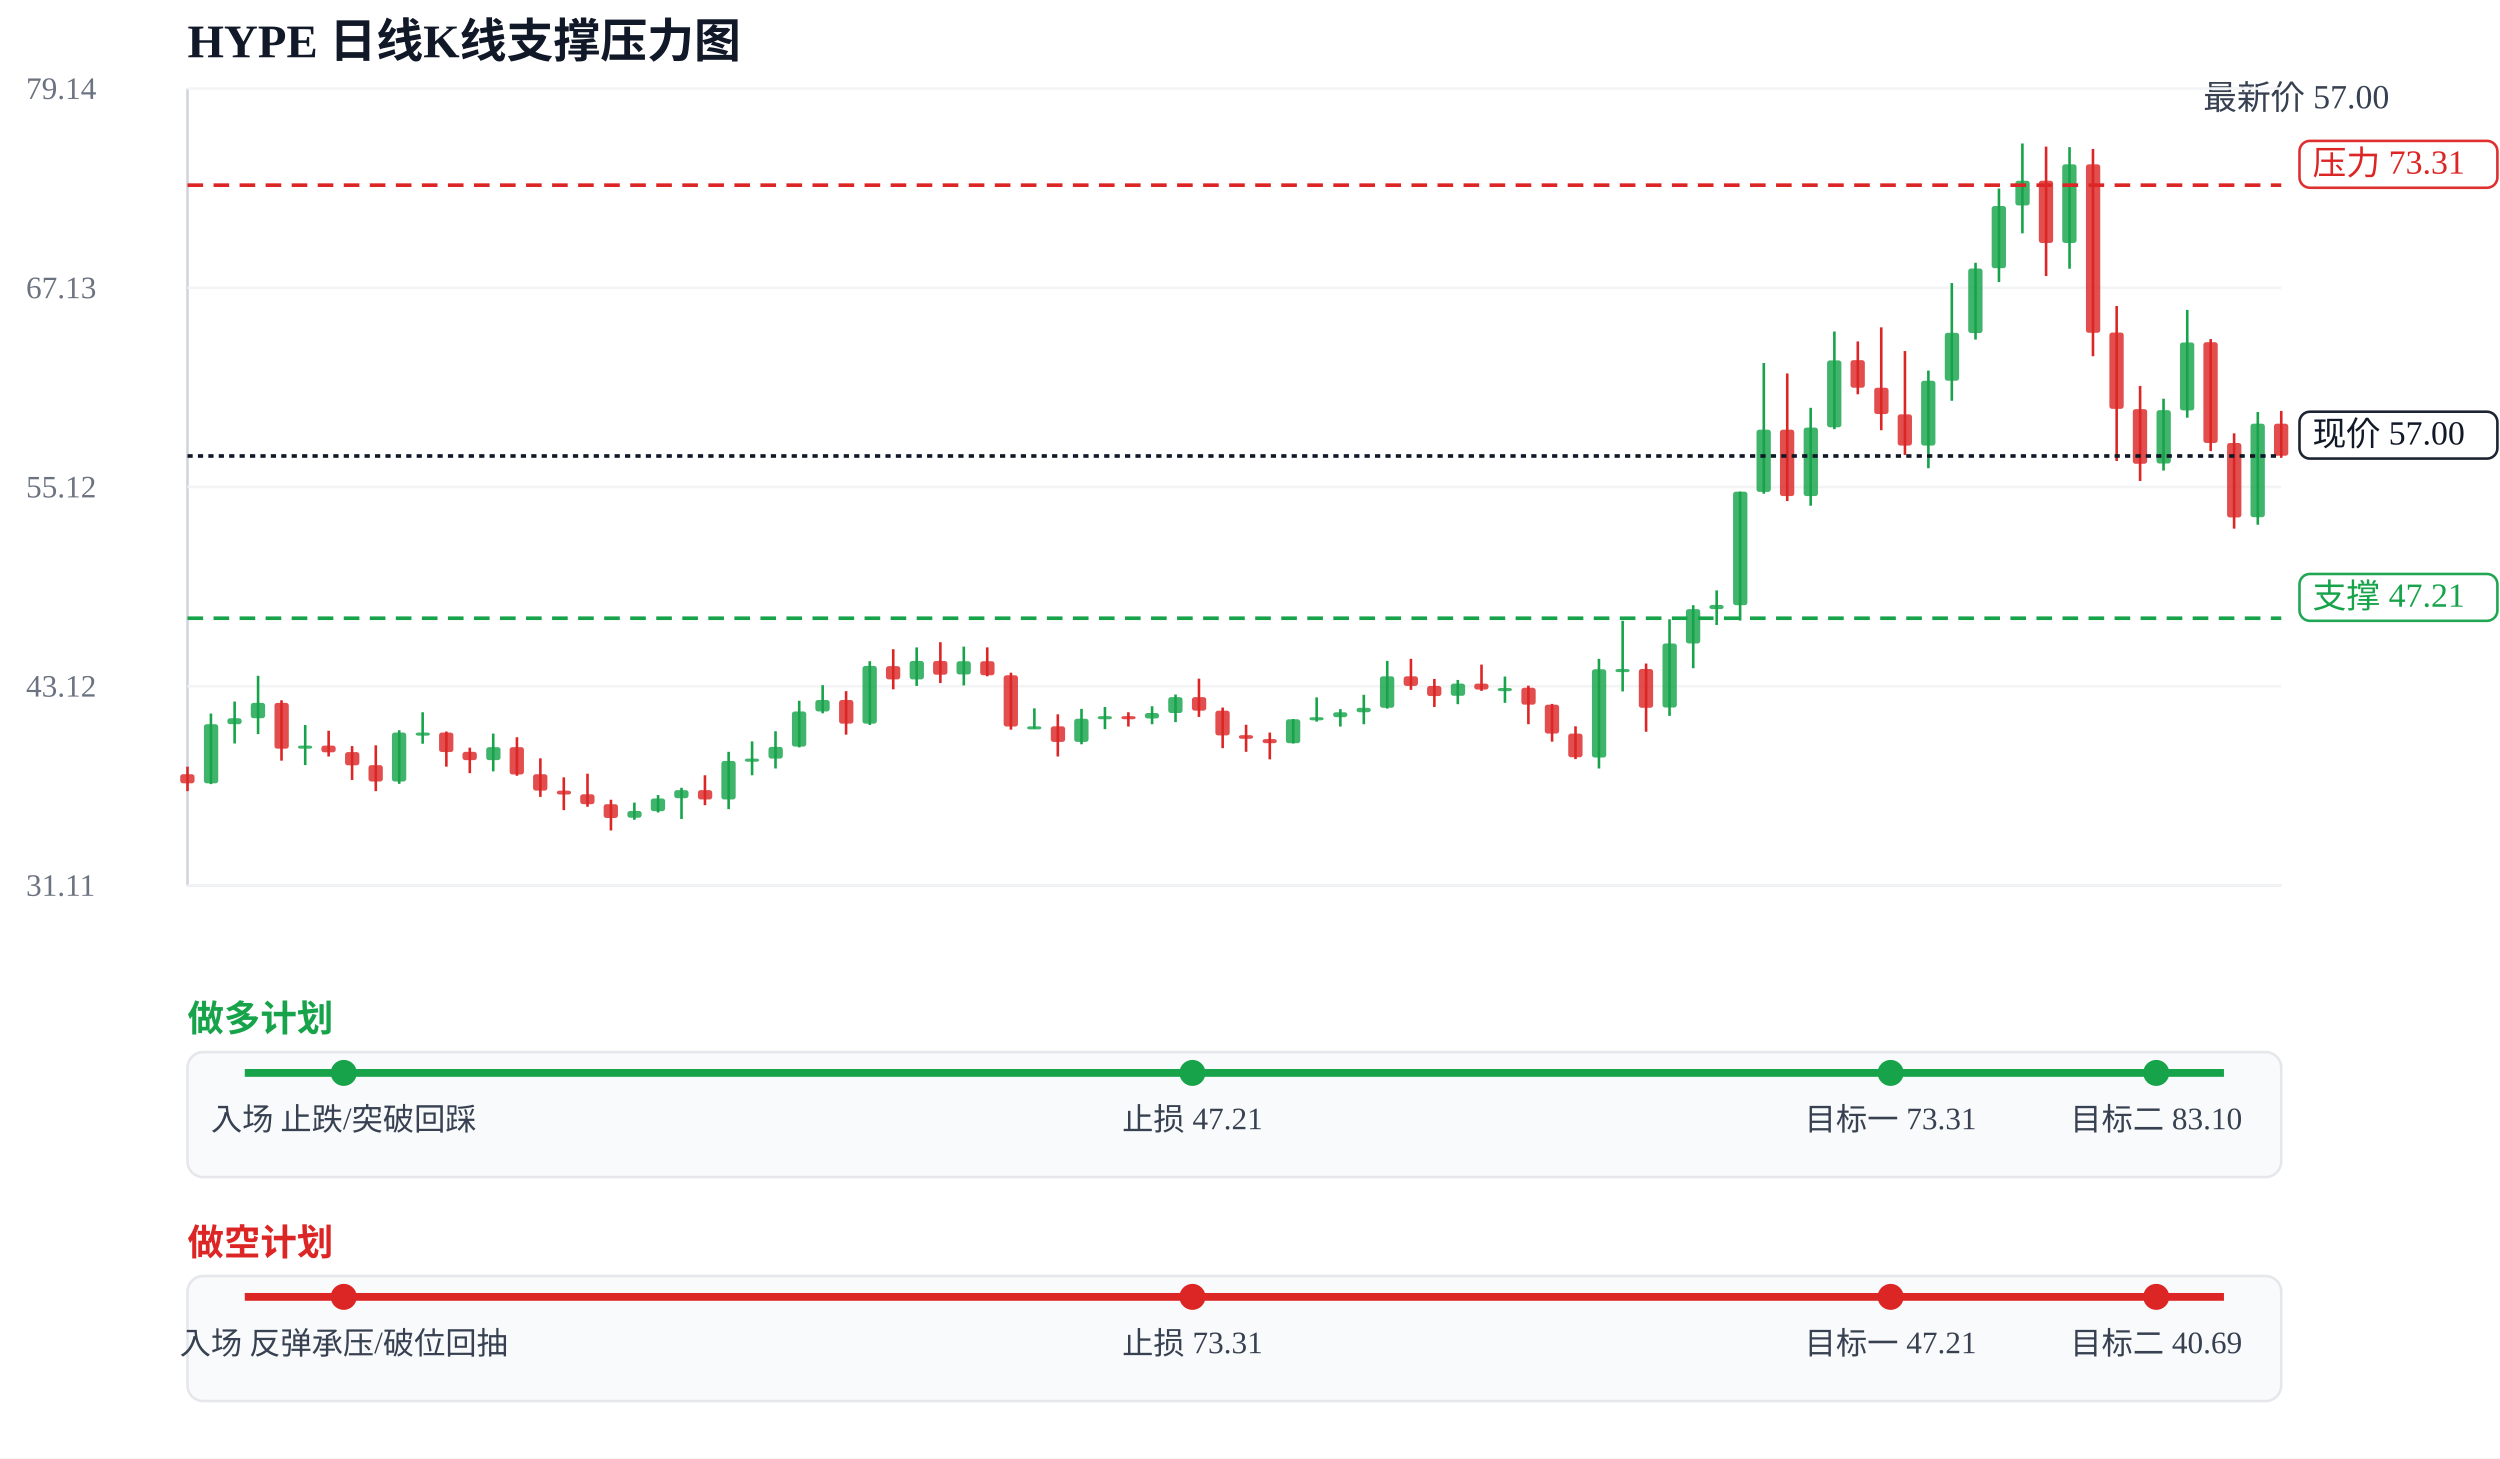
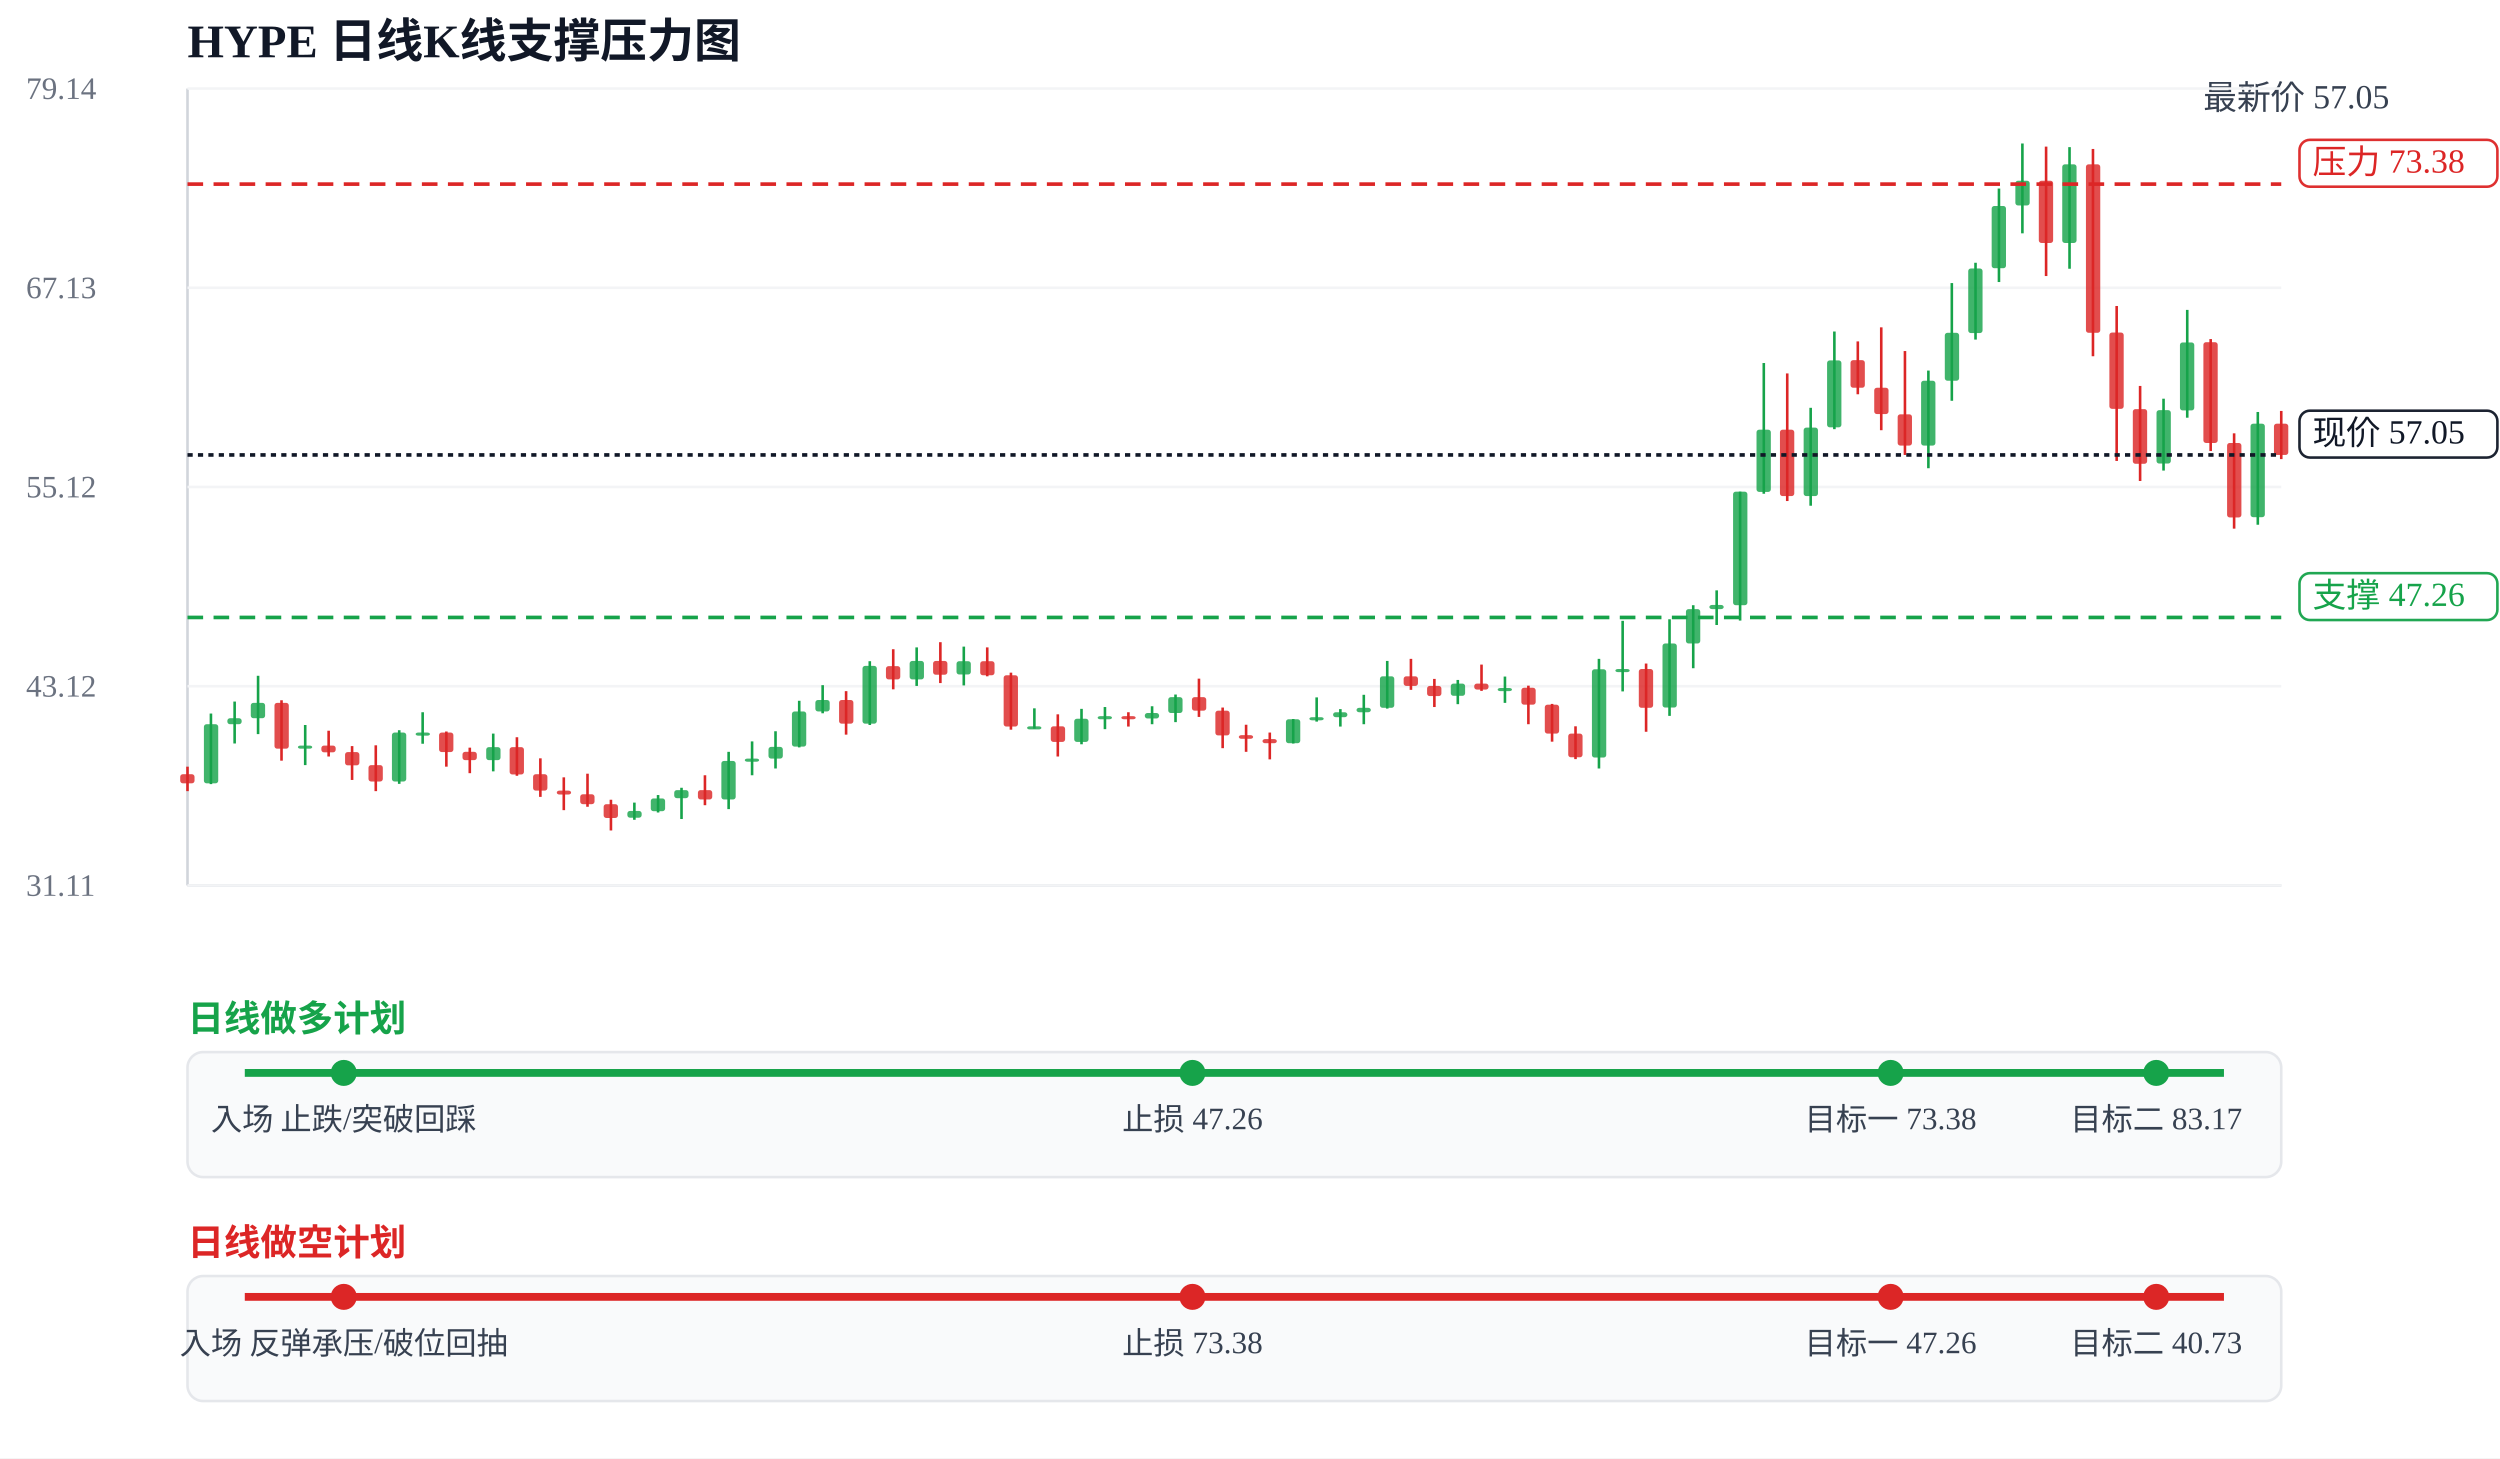
<svg xmlns="http://www.w3.org/2000/svg" width="960" height="560" viewBox="0 0 960 560">
  <rect width="100%" height="100%" fill="#ffffff" />
  <text x="72" y="22" fill="#111827" font-size="18" font-weight="700">HYPE 日线K线支撑压力图</text>
-   <text x="846" y="42" fill="#374151" font-size="13">最新价 57.00</text>
+   <text x="846" y="42" fill="#374151" font-size="13">最新价 57.05</text>
  <line x1="72" y1="34" x2="72" y2="340" stroke="#d1d5db" />
  <line x1="72" y1="340" x2="876" y2="340" stroke="#d1d5db" />
  <line x1="72" y1="340.0" x2="876" y2="340.0" stroke="#f3f4f6" />
  <text x="10" y="344.0" fill="#6b7280" font-size="12">31.11</text>
  <line x1="72" y1="263.5" x2="876" y2="263.5" stroke="#f3f4f6" />
  <text x="10" y="267.5" fill="#6b7280" font-size="12">43.12</text>
  <line x1="72" y1="187.0" x2="876" y2="187.0" stroke="#f3f4f6" />
  <text x="10" y="191.0" fill="#6b7280" font-size="12">55.12</text>
  <line x1="72" y1="110.5" x2="876" y2="110.5" stroke="#f3f4f6" />
  <text x="10" y="114.5" fill="#6b7280" font-size="12">67.13</text>
  <line x1="72" y1="34.0" x2="876" y2="34.0" stroke="#f3f4f6" />
  <text x="10" y="38.0" fill="#6b7280" font-size="12">79.14</text>
  <line x1="72.0" y1="294.4" x2="72.0" y2="303.8" stroke="#dc2626" stroke-width="1" />
  <rect x="69.2" y="297.3" width="5.5" height="3.5" fill="#dc2626" opacity="0.82" rx="1" />
  <line x1="81.0" y1="274.0" x2="81.0" y2="301.1" stroke="#16a34a" stroke-width="1" />
  <rect x="78.3" y="278.1" width="5.5" height="22.7" fill="#16a34a" opacity="0.82" rx="1" />
  <line x1="90.1" y1="269.4" x2="90.1" y2="285.5" stroke="#16a34a" stroke-width="1" />
  <rect x="87.3" y="275.8" width="5.5" height="2.3" fill="#16a34a" opacity="0.82" rx="1" />
  <line x1="99.1" y1="259.5" x2="99.1" y2="281.9" stroke="#16a34a" stroke-width="1" />
  <rect x="96.3" y="269.9" width="5.5" height="5.9" fill="#16a34a" opacity="0.82" rx="1" />
  <line x1="108.1" y1="268.9" x2="108.1" y2="292.1" stroke="#dc2626" stroke-width="1" />
  <rect x="105.4" y="269.9" width="5.5" height="17.6" fill="#dc2626" opacity="0.82" rx="1" />
  <line x1="117.2" y1="278.4" x2="117.2" y2="293.8" stroke="#16a34a" stroke-width="1" />
  <rect x="114.4" y="286.3" width="5.5" height="1.2" fill="#16a34a" opacity="0.82" rx="1" />
  <line x1="126.2" y1="280.6" x2="126.2" y2="290.5" stroke="#dc2626" stroke-width="1" />
  <rect x="123.4" y="286.3" width="5.5" height="2.6" fill="#dc2626" opacity="0.82" rx="1" />
  <line x1="135.2" y1="286.5" x2="135.2" y2="299.5" stroke="#dc2626" stroke-width="1" />
  <rect x="132.5" y="288.8" width="5.5" height="5.1" fill="#dc2626" opacity="0.82" rx="1" />
  <line x1="144.3" y1="286.2" x2="144.3" y2="303.8" stroke="#dc2626" stroke-width="1" />
  <rect x="141.5" y="293.8" width="5.5" height="6.3" fill="#dc2626" opacity="0.82" rx="1" />
  <line x1="153.3" y1="280.4" x2="153.3" y2="301.0" stroke="#16a34a" stroke-width="1" />
  <rect x="150.5" y="281.3" width="5.5" height="18.8" fill="#16a34a" opacity="0.82" rx="1" />
  <line x1="162.3" y1="273.5" x2="162.3" y2="285.6" stroke="#16a34a" stroke-width="1" />
  <rect x="159.6" y="281.3" width="5.5" height="1.2" fill="#16a34a" opacity="0.82" rx="1" />
  <line x1="171.4" y1="280.9" x2="171.4" y2="294.4" stroke="#dc2626" stroke-width="1" />
  <rect x="168.6" y="281.3" width="5.5" height="7.5" fill="#dc2626" opacity="0.82" rx="1" />
  <line x1="180.4" y1="287.1" x2="180.4" y2="296.9" stroke="#dc2626" stroke-width="1" />
  <rect x="177.6" y="288.7" width="5.5" height="3.2" fill="#dc2626" opacity="0.82" rx="1" />
  <line x1="189.4" y1="281.7" x2="189.4" y2="296.2" stroke="#16a34a" stroke-width="1" />
  <rect x="186.7" y="286.9" width="5.5" height="5.0" fill="#16a34a" opacity="0.82" rx="1" />
  <line x1="198.5" y1="283.1" x2="198.5" y2="297.9" stroke="#dc2626" stroke-width="1" />
  <rect x="195.7" y="286.9" width="5.5" height="10.5" fill="#dc2626" opacity="0.82" rx="1" />
  <line x1="207.5" y1="291.2" x2="207.5" y2="306.0" stroke="#dc2626" stroke-width="1" />
  <rect x="204.7" y="297.3" width="5.5" height="6.3" fill="#dc2626" opacity="0.82" rx="1" />
  <line x1="216.5" y1="298.5" x2="216.5" y2="311.1" stroke="#dc2626" stroke-width="1" />
  <rect x="213.8" y="303.6" width="5.5" height="1.5" fill="#dc2626" opacity="0.82" rx="1" />
  <line x1="225.6" y1="297.1" x2="225.6" y2="309.8" stroke="#dc2626" stroke-width="1" />
  <rect x="222.8" y="305.0" width="5.5" height="3.8" fill="#dc2626" opacity="0.82" rx="1" />
  <line x1="234.6" y1="307.1" x2="234.6" y2="318.9" stroke="#dc2626" stroke-width="1" />
  <rect x="231.8" y="308.8" width="5.5" height="5.3" fill="#dc2626" opacity="0.82" rx="1" />
  <line x1="243.6" y1="308.2" x2="243.6" y2="314.8" stroke="#16a34a" stroke-width="1" />
  <rect x="240.9" y="311.4" width="5.5" height="2.6" fill="#16a34a" opacity="0.82" rx="1" />
  <line x1="252.7" y1="305.3" x2="252.7" y2="312.0" stroke="#16a34a" stroke-width="1" />
  <rect x="249.9" y="306.6" width="5.5" height="4.9" fill="#16a34a" opacity="0.82" rx="1" />
  <line x1="261.7" y1="302.5" x2="261.7" y2="314.5" stroke="#16a34a" stroke-width="1" />
  <rect x="258.9" y="303.4" width="5.5" height="3.1" fill="#16a34a" opacity="0.82" rx="1" />
  <line x1="270.7" y1="297.7" x2="270.7" y2="309.2" stroke="#dc2626" stroke-width="1" />
  <rect x="268.0" y="303.4" width="5.5" height="3.6" fill="#dc2626" opacity="0.82" rx="1" />
  <line x1="279.8" y1="288.7" x2="279.8" y2="310.7" stroke="#16a34a" stroke-width="1" />
  <rect x="277.0" y="292.2" width="5.5" height="14.8" fill="#16a34a" opacity="0.82" rx="1" />
  <line x1="288.8" y1="284.7" x2="288.8" y2="297.7" stroke="#16a34a" stroke-width="1" />
  <rect x="286.0" y="291.3" width="5.5" height="1.2" fill="#16a34a" opacity="0.82" rx="1" />
  <line x1="297.8" y1="280.8" x2="297.8" y2="295.1" stroke="#16a34a" stroke-width="1" />
  <rect x="295.1" y="286.8" width="5.5" height="4.5" fill="#16a34a" opacity="0.82" rx="1" />
  <line x1="306.9" y1="269.1" x2="306.9" y2="287.0" stroke="#16a34a" stroke-width="1" />
  <rect x="304.1" y="273.2" width="5.5" height="13.5" fill="#16a34a" opacity="0.82" rx="1" />
  <line x1="315.9" y1="263.1" x2="315.9" y2="273.9" stroke="#16a34a" stroke-width="1" />
  <rect x="313.1" y="268.8" width="5.5" height="4.4" fill="#16a34a" opacity="0.82" rx="1" />
  <line x1="324.9" y1="265.4" x2="324.9" y2="282.1" stroke="#dc2626" stroke-width="1" />
  <rect x="322.2" y="268.8" width="5.5" height="9.1" fill="#dc2626" opacity="0.82" rx="1" />
  <line x1="334.0" y1="253.9" x2="334.0" y2="278.4" stroke="#16a34a" stroke-width="1" />
  <rect x="331.2" y="255.7" width="5.5" height="22.2" fill="#16a34a" opacity="0.82" rx="1" />
  <line x1="343.0" y1="249.3" x2="343.0" y2="264.7" stroke="#dc2626" stroke-width="1" />
  <rect x="340.2" y="255.8" width="5.5" height="5.1" fill="#dc2626" opacity="0.82" rx="1" />
  <line x1="352.0" y1="248.6" x2="352.0" y2="263.4" stroke="#16a34a" stroke-width="1" />
  <rect x="349.3" y="253.8" width="5.5" height="7.1" fill="#16a34a" opacity="0.82" rx="1" />
  <line x1="361.1" y1="246.6" x2="361.1" y2="262.3" stroke="#dc2626" stroke-width="1" />
  <rect x="358.3" y="253.8" width="5.5" height="5.3" fill="#dc2626" opacity="0.82" rx="1" />
  <line x1="370.1" y1="248.3" x2="370.1" y2="263.2" stroke="#16a34a" stroke-width="1" />
  <rect x="367.3" y="253.9" width="5.5" height="5.1" fill="#16a34a" opacity="0.82" rx="1" />
  <line x1="379.1" y1="248.6" x2="379.1" y2="259.7" stroke="#dc2626" stroke-width="1" />
  <rect x="376.4" y="253.9" width="5.5" height="5.4" fill="#dc2626" opacity="0.82" rx="1" />
  <line x1="388.2" y1="258.3" x2="388.2" y2="280.2" stroke="#dc2626" stroke-width="1" />
  <rect x="385.4" y="259.3" width="5.5" height="19.7" fill="#dc2626" opacity="0.82" rx="1" />
  <line x1="397.2" y1="272.0" x2="397.2" y2="279.8" stroke="#16a34a" stroke-width="1" />
  <rect x="394.4" y="278.9" width="5.5" height="1.2" fill="#16a34a" opacity="0.82" rx="1" />
  <line x1="406.2" y1="274.3" x2="406.2" y2="290.5" stroke="#dc2626" stroke-width="1" />
  <rect x="403.5" y="278.9" width="5.5" height="6.0" fill="#dc2626" opacity="0.82" rx="1" />
  <line x1="415.3" y1="272.2" x2="415.3" y2="285.8" stroke="#16a34a" stroke-width="1" />
  <rect x="412.5" y="276.0" width="5.5" height="8.9" fill="#16a34a" opacity="0.82" rx="1" />
  <line x1="424.3" y1="271.5" x2="424.3" y2="280.0" stroke="#16a34a" stroke-width="1" />
  <rect x="421.5" y="275.0" width="5.5" height="1.2" fill="#16a34a" opacity="0.82" rx="1" />
  <line x1="433.3" y1="273.5" x2="433.3" y2="279.0" stroke="#dc2626" stroke-width="1" />
  <rect x="430.6" y="275.0" width="5.5" height="1.2" fill="#dc2626" opacity="0.82" rx="1" />
  <line x1="442.4" y1="271.2" x2="442.4" y2="278.1" stroke="#16a34a" stroke-width="1" />
  <rect x="439.6" y="273.8" width="5.5" height="2.1" fill="#16a34a" opacity="0.82" rx="1" />
  <line x1="451.4" y1="266.7" x2="451.4" y2="277.3" stroke="#16a34a" stroke-width="1" />
  <rect x="448.6" y="267.7" width="5.5" height="6.1" fill="#16a34a" opacity="0.82" rx="1" />
  <line x1="460.4" y1="260.6" x2="460.4" y2="275.3" stroke="#dc2626" stroke-width="1" />
  <rect x="457.7" y="267.7" width="5.5" height="5.2" fill="#dc2626" opacity="0.82" rx="1" />
  <line x1="469.5" y1="271.7" x2="469.5" y2="287.3" stroke="#dc2626" stroke-width="1" />
  <rect x="466.7" y="272.9" width="5.5" height="9.5" fill="#dc2626" opacity="0.82" rx="1" />
  <line x1="478.5" y1="278.3" x2="478.5" y2="288.7" stroke="#dc2626" stroke-width="1" />
  <rect x="475.7" y="282.3" width="5.5" height="1.4" fill="#dc2626" opacity="0.82" rx="1" />
  <line x1="487.6" y1="281.3" x2="487.6" y2="291.6" stroke="#dc2626" stroke-width="1" />
  <rect x="484.8" y="283.8" width="5.5" height="1.6" fill="#dc2626" opacity="0.82" rx="1" />
  <line x1="496.6" y1="276.1" x2="496.6" y2="285.5" stroke="#16a34a" stroke-width="1" />
  <rect x="493.8" y="276.2" width="5.5" height="9.2" fill="#16a34a" opacity="0.82" rx="1" />
  <line x1="505.6" y1="267.8" x2="505.6" y2="277.1" stroke="#16a34a" stroke-width="1" />
  <rect x="502.8" y="275.4" width="5.5" height="1.2" fill="#16a34a" opacity="0.82" rx="1" />
  <line x1="514.7" y1="272.3" x2="514.7" y2="279.0" stroke="#16a34a" stroke-width="1" />
  <rect x="511.9" y="273.5" width="5.5" height="1.9" fill="#16a34a" opacity="0.82" rx="1" />
  <line x1="523.7" y1="266.8" x2="523.7" y2="278.1" stroke="#16a34a" stroke-width="1" />
  <rect x="520.9" y="271.8" width="5.5" height="1.7" fill="#16a34a" opacity="0.82" rx="1" />
  <line x1="532.7" y1="253.8" x2="532.7" y2="272.1" stroke="#16a34a" stroke-width="1" />
  <rect x="529.9" y="259.7" width="5.5" height="12.1" fill="#16a34a" opacity="0.82" rx="1" />
  <line x1="541.8" y1="253.0" x2="541.8" y2="264.9" stroke="#dc2626" stroke-width="1" />
  <rect x="539.0" y="259.7" width="5.5" height="3.7" fill="#dc2626" opacity="0.82" rx="1" />
  <line x1="550.8" y1="260.7" x2="550.8" y2="271.5" stroke="#dc2626" stroke-width="1" />
  <rect x="548.0" y="263.4" width="5.5" height="3.9" fill="#dc2626" opacity="0.82" rx="1" />
  <line x1="559.8" y1="261.1" x2="559.8" y2="270.4" stroke="#16a34a" stroke-width="1" />
  <rect x="557.1" y="262.5" width="5.5" height="4.7" fill="#16a34a" opacity="0.82" rx="1" />
  <line x1="568.9" y1="255.2" x2="568.9" y2="265.3" stroke="#dc2626" stroke-width="1" />
  <rect x="566.1" y="262.5" width="5.5" height="2.3" fill="#dc2626" opacity="0.82" rx="1" />
  <line x1="577.9" y1="259.8" x2="577.9" y2="269.9" stroke="#16a34a" stroke-width="1" />
  <rect x="575.1" y="264.2" width="5.5" height="1.2" fill="#16a34a" opacity="0.82" rx="1" />
  <line x1="586.9" y1="263.3" x2="586.9" y2="278.1" stroke="#dc2626" stroke-width="1" />
  <rect x="584.2" y="264.1" width="5.5" height="6.5" fill="#dc2626" opacity="0.82" rx="1" />
  <line x1="596.0" y1="270.3" x2="596.0" y2="284.8" stroke="#dc2626" stroke-width="1" />
  <rect x="593.2" y="270.6" width="5.5" height="11.1" fill="#dc2626" opacity="0.82" rx="1" />
  <line x1="605.0" y1="278.9" x2="605.0" y2="291.5" stroke="#dc2626" stroke-width="1" />
  <rect x="602.2" y="281.7" width="5.5" height="9.1" fill="#dc2626" opacity="0.82" rx="1" />
  <line x1="614.0" y1="253.0" x2="614.0" y2="295.1" stroke="#16a34a" stroke-width="1" />
  <rect x="611.3" y="257.0" width="5.5" height="33.9" fill="#16a34a" opacity="0.82" rx="1" />
  <line x1="623.1" y1="238.4" x2="623.1" y2="265.5" stroke="#16a34a" stroke-width="1" />
  <rect x="620.3" y="256.9" width="5.5" height="1.2" fill="#16a34a" opacity="0.82" rx="1" />
  <line x1="632.1" y1="254.8" x2="632.1" y2="281.0" stroke="#dc2626" stroke-width="1" />
  <rect x="629.3" y="256.9" width="5.5" height="14.9" fill="#dc2626" opacity="0.82" rx="1" />
  <line x1="641.1" y1="237.8" x2="641.1" y2="274.9" stroke="#16a34a" stroke-width="1" />
  <rect x="638.4" y="247.1" width="5.5" height="24.6" fill="#16a34a" opacity="0.82" rx="1" />
  <line x1="650.2" y1="232.4" x2="650.2" y2="256.6" stroke="#16a34a" stroke-width="1" />
  <rect x="647.4" y="233.9" width="5.5" height="13.2" fill="#16a34a" opacity="0.82" rx="1" />
  <line x1="659.2" y1="226.7" x2="659.2" y2="240.0" stroke="#16a34a" stroke-width="1" />
  <rect x="656.4" y="232.3" width="5.5" height="1.6" fill="#16a34a" opacity="0.82" rx="1" />
  <line x1="668.2" y1="188.8" x2="668.2" y2="238.3" stroke="#16a34a" stroke-width="1" />
  <rect x="665.5" y="188.8" width="5.5" height="43.6" fill="#16a34a" opacity="0.82" rx="1" />
  <line x1="677.3" y1="139.4" x2="677.3" y2="189.6" stroke="#16a34a" stroke-width="1" />
  <rect x="674.5" y="165.0" width="5.5" height="23.9" fill="#16a34a" opacity="0.82" rx="1" />
  <line x1="686.3" y1="143.4" x2="686.3" y2="192.4" stroke="#dc2626" stroke-width="1" />
  <rect x="683.5" y="165.0" width="5.5" height="25.5" fill="#dc2626" opacity="0.82" rx="1" />
  <line x1="695.3" y1="156.6" x2="695.3" y2="194.2" stroke="#16a34a" stroke-width="1" />
  <rect x="692.6" y="164.2" width="5.5" height="26.3" fill="#16a34a" opacity="0.82" rx="1" />
  <line x1="704.4" y1="127.3" x2="704.4" y2="164.8" stroke="#16a34a" stroke-width="1" />
  <rect x="701.6" y="138.4" width="5.5" height="25.7" fill="#16a34a" opacity="0.82" rx="1" />
  <line x1="713.4" y1="131.1" x2="713.4" y2="151.4" stroke="#dc2626" stroke-width="1" />
  <rect x="710.6" y="138.3" width="5.5" height="10.6" fill="#dc2626" opacity="0.82" rx="1" />
  <line x1="722.4" y1="125.7" x2="722.4" y2="165.2" stroke="#dc2626" stroke-width="1" />
  <rect x="719.7" y="148.9" width="5.5" height="10.1" fill="#dc2626" opacity="0.82" rx="1" />
  <line x1="731.5" y1="134.8" x2="731.5" y2="174.7" stroke="#dc2626" stroke-width="1" />
  <rect x="728.7" y="159.1" width="5.5" height="12.0" fill="#dc2626" opacity="0.82" rx="1" />
  <line x1="740.5" y1="142.3" x2="740.5" y2="179.8" stroke="#16a34a" stroke-width="1" />
  <rect x="737.7" y="146.2" width="5.5" height="24.9" fill="#16a34a" opacity="0.82" rx="1" />
  <line x1="749.5" y1="108.7" x2="749.5" y2="153.9" stroke="#16a34a" stroke-width="1" />
  <rect x="746.8" y="127.8" width="5.5" height="18.4" fill="#16a34a" opacity="0.82" rx="1" />
  <line x1="758.6" y1="100.9" x2="758.6" y2="130.4" stroke="#16a34a" stroke-width="1" />
  <rect x="755.8" y="103.1" width="5.5" height="24.8" fill="#16a34a" opacity="0.82" rx="1" />
  <line x1="767.6" y1="72.4" x2="767.6" y2="108.3" stroke="#16a34a" stroke-width="1" />
  <rect x="764.8" y="79.1" width="5.5" height="23.9" fill="#16a34a" opacity="0.82" rx="1" />
  <line x1="776.6" y1="55.1" x2="776.6" y2="89.6" stroke="#16a34a" stroke-width="1" />
  <rect x="773.9" y="69.4" width="5.5" height="9.5" fill="#16a34a" opacity="0.82" rx="1" />
  <line x1="785.7" y1="56.3" x2="785.7" y2="106.0" stroke="#dc2626" stroke-width="1" />
  <rect x="782.9" y="69.4" width="5.5" height="23.9" fill="#dc2626" opacity="0.82" rx="1" />
  <line x1="794.7" y1="56.5" x2="794.7" y2="103.2" stroke="#16a34a" stroke-width="1" />
  <rect x="791.9" y="63.1" width="5.5" height="30.2" fill="#16a34a" opacity="0.82" rx="1" />
  <line x1="803.7" y1="57.2" x2="803.7" y2="136.8" stroke="#dc2626" stroke-width="1" />
  <rect x="801.0" y="63.1" width="5.5" height="64.7" fill="#dc2626" opacity="0.82" rx="1" />
  <line x1="812.8" y1="117.5" x2="812.8" y2="177.0" stroke="#dc2626" stroke-width="1" />
  <rect x="810.0" y="127.7" width="5.5" height="29.3" fill="#dc2626" opacity="0.82" rx="1" />
  <line x1="821.8" y1="148.2" x2="821.8" y2="184.7" stroke="#dc2626" stroke-width="1" />
  <rect x="819.0" y="157.1" width="5.5" height="21.0" fill="#dc2626" opacity="0.82" rx="1" />
  <line x1="830.8" y1="153.1" x2="830.8" y2="180.7" stroke="#16a34a" stroke-width="1" />
  <rect x="828.1" y="157.5" width="5.5" height="20.5" fill="#16a34a" opacity="0.82" rx="1" />
  <line x1="839.9" y1="119.0" x2="839.9" y2="160.4" stroke="#16a34a" stroke-width="1" />
  <rect x="837.1" y="131.5" width="5.5" height="26.1" fill="#16a34a" opacity="0.82" rx="1" />
  <line x1="848.9" y1="130.2" x2="848.9" y2="173.2" stroke="#dc2626" stroke-width="1" />
  <rect x="846.1" y="131.4" width="5.5" height="38.7" fill="#dc2626" opacity="0.82" rx="1" />
  <line x1="857.9" y1="166.4" x2="857.9" y2="203.0" stroke="#dc2626" stroke-width="1" />
  <rect x="855.2" y="170.1" width="5.5" height="28.6" fill="#dc2626" opacity="0.82" rx="1" />
  <line x1="867.0" y1="158.2" x2="867.0" y2="201.5" stroke="#16a34a" stroke-width="1" />
  <rect x="864.2" y="162.7" width="5.5" height="35.9" fill="#16a34a" opacity="0.82" rx="1" />
-   <line x1="876.0" y1="157.8" x2="876.0" y2="175.8" stroke="#dc2626" stroke-width="1" />
-   <rect x="873.2" y="162.7" width="5.5" height="12.3" fill="#dc2626" opacity="0.82" rx="1" />
-   <line x1="72" y1="237.4" x2="876" y2="237.4" stroke="#16a34a" stroke-width="1.4" stroke-dasharray="6 4" />
-   <rect x="883" y="220.4" width="76" height="18" rx="4" fill="#ffffff" stroke="#16a34a" opacity="0.95" />
-   <text x="888" y="233.4" fill="#16a34a" font-size="13">支撑 47.21</text>
-   <line x1="72" y1="71.1" x2="876" y2="71.1" stroke="#dc2626" stroke-width="1.4" stroke-dasharray="6 4" />
-   <rect x="883" y="54.1" width="76" height="18" rx="4" fill="#ffffff" stroke="#dc2626" opacity="0.95" />
-   <text x="888" y="67.1" fill="#dc2626" font-size="13">压力 73.31</text>
-   <line x1="72" y1="175.1" x2="876" y2="175.1" stroke="#111827" stroke-width="1.4" stroke-dasharray="2 2" />
-   <rect x="883" y="158.1" width="76" height="18" rx="4" fill="#ffffff" stroke="#111827" opacity="0.95" />
-   <text x="888" y="171.1" fill="#111827" font-size="13">现价 57.00</text>
-   <text x="72" y="396" fill="#16a34a" font-size="14" font-weight="700">做多计划</text>
+   <line x1="876.0" y1="157.8" x2="876.0" y2="176.3" stroke="#dc2626" stroke-width="1" />
+   <rect x="873.2" y="162.7" width="5.5" height="12.0" fill="#dc2626" opacity="0.82" rx="1" />
+   <line x1="72" y1="237.1" x2="876" y2="237.1" stroke="#16a34a" stroke-width="1.4" stroke-dasharray="6 4" />
+   <rect x="883" y="220.1" width="76" height="18" rx="4" fill="#ffffff" stroke="#16a34a" opacity="0.95" />
+   <text x="888" y="233.1" fill="#16a34a" font-size="13">支撑 47.26</text>
+   <line x1="72" y1="70.7" x2="876" y2="70.7" stroke="#dc2626" stroke-width="1.4" stroke-dasharray="6 4" />
+   <rect x="883" y="53.7" width="76" height="18" rx="4" fill="#ffffff" stroke="#dc2626" opacity="0.95" />
+   <text x="888" y="66.7" fill="#dc2626" font-size="13">压力 73.38</text>
+   <line x1="72" y1="174.7" x2="876" y2="174.7" stroke="#111827" stroke-width="1.4" stroke-dasharray="2 2" />
+   <rect x="883" y="157.7" width="76" height="18" rx="4" fill="#ffffff" stroke="#111827" opacity="0.95" />
+   <text x="888" y="170.7" fill="#111827" font-size="13">现价 57.05</text>
+   <text x="72" y="396" fill="#16a34a" font-size="14" font-weight="700">日线做多计划</text>
  <rect x="72" y="404" width="804" height="48" rx="6" fill="#f9fafb" stroke="#e5e7eb" />
  <line x1="94" y1="412" x2="854" y2="412" stroke="#16a34a" stroke-width="3" />
  <circle cx="132.0" cy="412" r="5" fill="#16a34a" />
  <text x="132.0" y="434" fill="#374151" font-size="12" text-anchor="middle">入场 止跌/突破回踩</text>
  <circle cx="457.9" cy="412" r="5" fill="#16a34a" />
-   <text x="457.9" y="434" fill="#374151" font-size="12" text-anchor="middle">止损 47.21</text>
+   <text x="457.9" y="434" fill="#374151" font-size="12" text-anchor="middle">止损 47.26</text>
  <circle cx="726.0" cy="412" r="5" fill="#16a34a" />
-   <text x="726.0" y="434" fill="#374151" font-size="12" text-anchor="middle">目标一 73.31</text>
+   <text x="726.0" y="434" fill="#374151" font-size="12" text-anchor="middle">目标一 73.38</text>
  <circle cx="828.0" cy="412" r="5" fill="#16a34a" />
-   <text x="828.0" y="434" fill="#374151" font-size="12" text-anchor="middle">目标二 83.10</text>
-   <text x="72" y="482" fill="#dc2626" font-size="14" font-weight="700">做空计划</text>
+   <text x="828.0" y="434" fill="#374151" font-size="12" text-anchor="middle">目标二 83.17</text>
+   <text x="72" y="482" fill="#dc2626" font-size="14" font-weight="700">日线做空计划</text>
  <rect x="72" y="490" width="804" height="48" rx="6" fill="#f9fafb" stroke="#e5e7eb" />
  <line x1="94" y1="498" x2="854" y2="498" stroke="#dc2626" stroke-width="3" />
  <circle cx="132.0" cy="498" r="5" fill="#dc2626" />
  <text x="132.0" y="520" fill="#374151" font-size="12" text-anchor="middle">入场 反弹承压/破位回抽</text>
  <circle cx="457.9" cy="498" r="5" fill="#dc2626" />
-   <text x="457.9" y="520" fill="#374151" font-size="12" text-anchor="middle">止损 73.31</text>
+   <text x="457.9" y="520" fill="#374151" font-size="12" text-anchor="middle">止损 73.38</text>
  <circle cx="726.0" cy="498" r="5" fill="#dc2626" />
-   <text x="726.0" y="520" fill="#374151" font-size="12" text-anchor="middle">目标一 47.21</text>
+   <text x="726.0" y="520" fill="#374151" font-size="12" text-anchor="middle">目标一 47.26</text>
  <circle cx="828.0" cy="498" r="5" fill="#dc2626" />
-   <text x="828.0" y="520" fill="#374151" font-size="12" text-anchor="middle">目标二 40.69</text>
+   <text x="828.0" y="520" fill="#374151" font-size="12" text-anchor="middle">目标二 40.73</text>
</svg>
